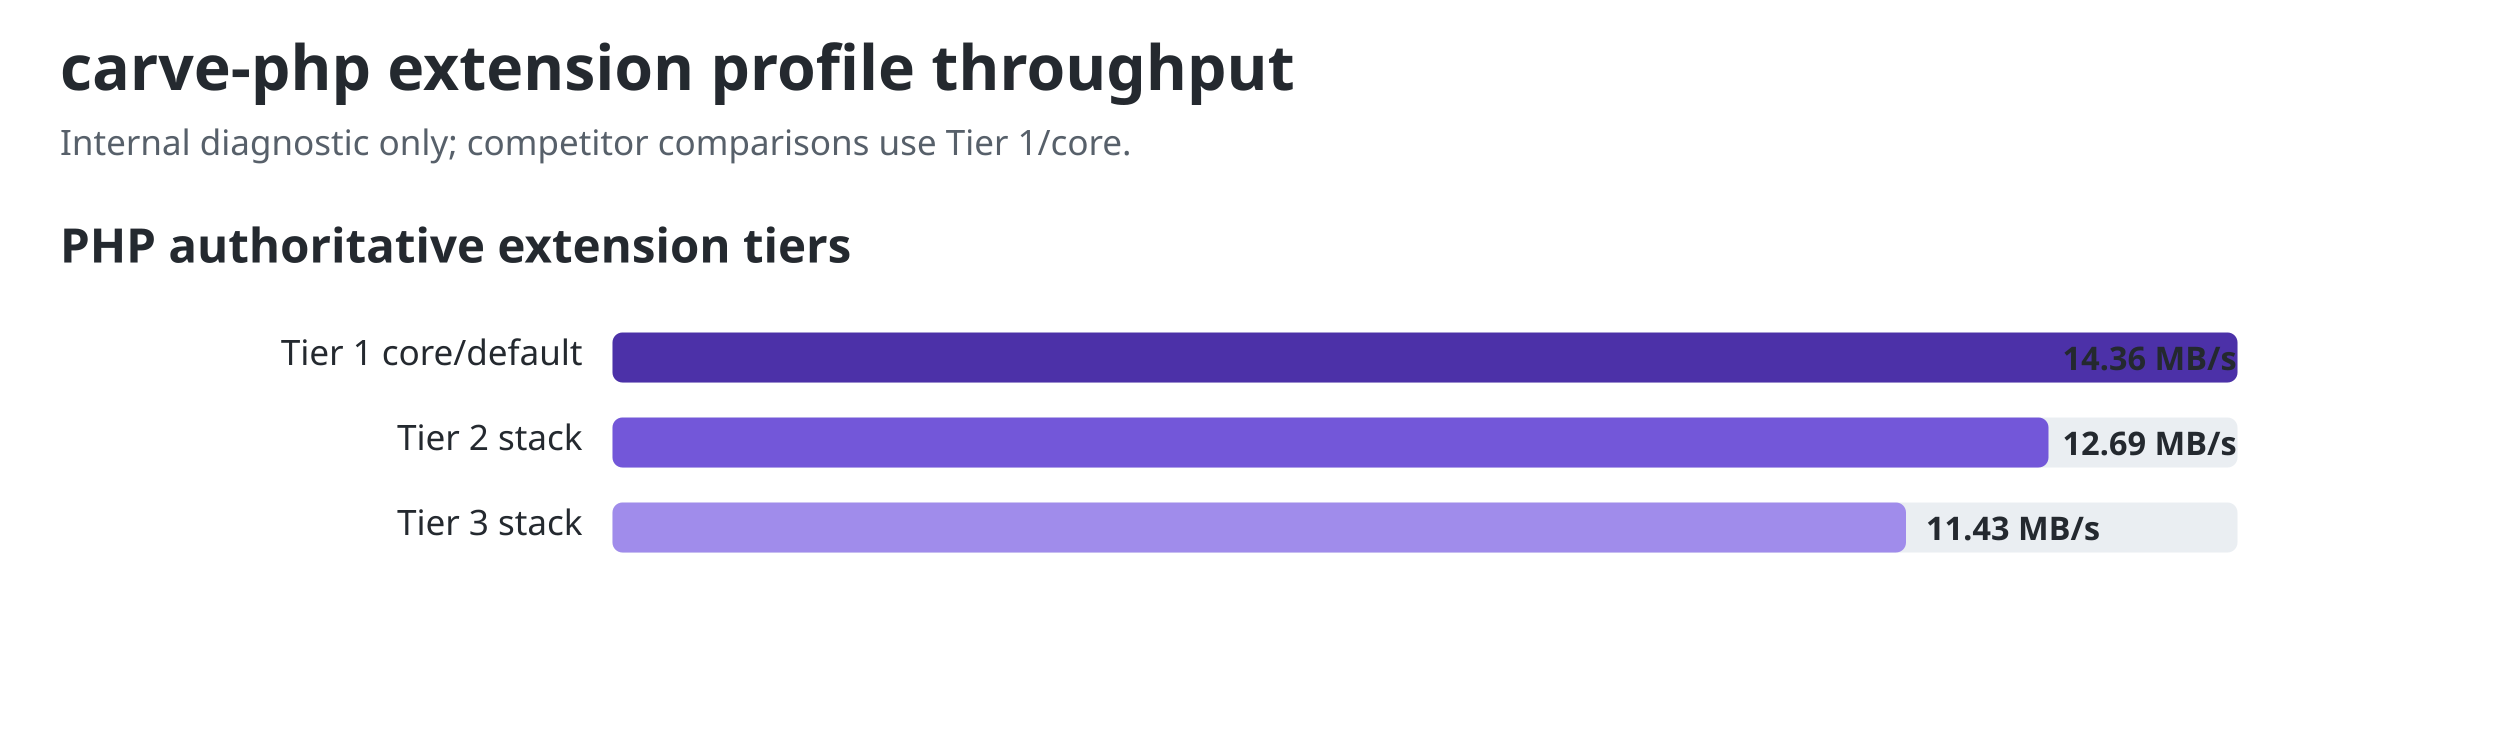
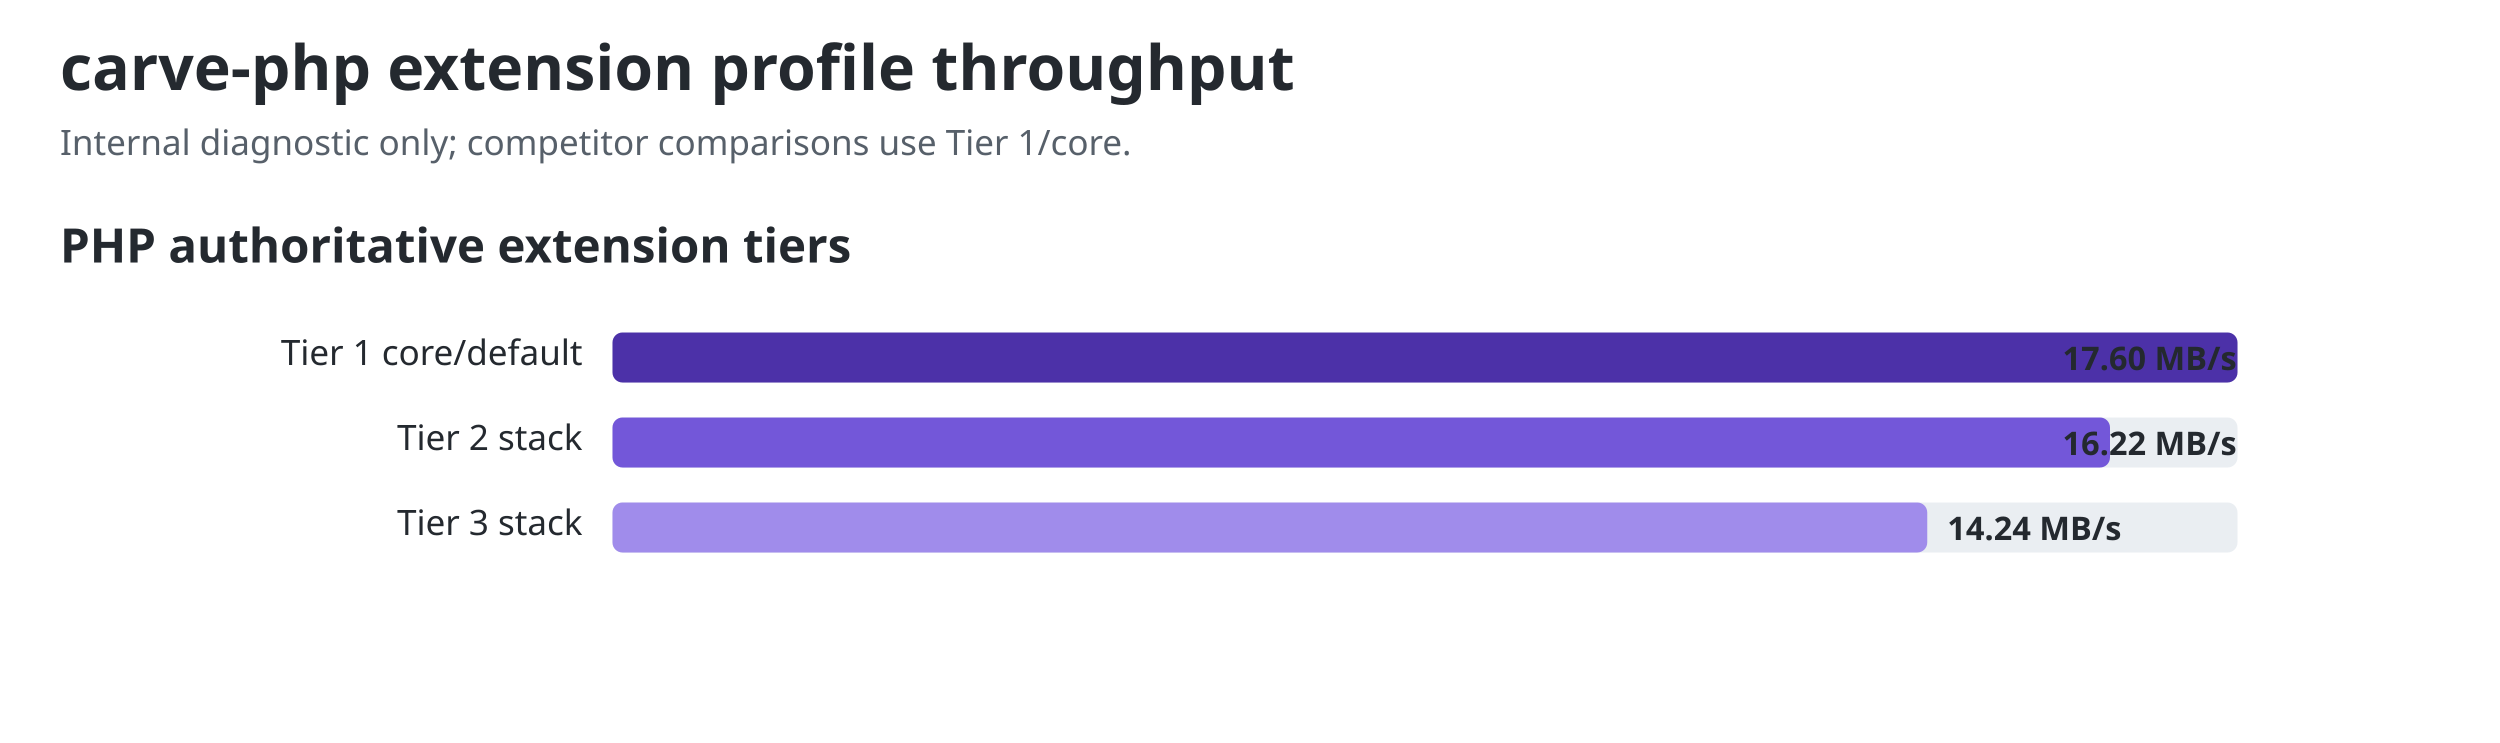
<svg xmlns="http://www.w3.org/2000/svg" width="1000" height="297" viewBox="0 0 1000 297" role="img" aria-labelledby="title desc">
  <style>text{font-family:ui-sans-serif,system-ui,sans-serif;fill:#24292f}.title{font-size:25px;font-weight:700}.sub{font-size:14px;fill:#57606a}.group{font-size:19px;font-weight:650}.label{font-size:14px}.value{font-size:13px;font-weight:650;fill:#24292f}.track{fill:#eaeef2}@media(prefers-color-scheme:dark){text,.value{fill:#f0f6fc}.sub{fill:#8c959f}.track{fill:#30363d}}</style>
  <text id="chart-title" class="title" x="24" y="36">carve-php extension profile throughput</text>
  <text class="sub" x="24" y="62">Internal diagnostic only; competitor comparisons use Tier 1/core.</text>
  <text class="group" x="24" y="105">PHP authoritative extension tiers</text>
  <text class="label" x="233" y="146" text-anchor="end">Tier 1 core/default</text>
  <rect class="track" x="245" y="133" width="650" height="20" rx="4" />
  <rect x="245" y="133" width="650.0" height="20" rx="4" fill="#4c31a8" />
-   <text class="value" x="825" y="148">14.36 MB/s</text>
+   <text class="value" x="825" y="148">17.60 MB/s</text>
  <text class="label" x="233" y="180" text-anchor="end">Tier 2 stack</text>
  <rect class="track" x="245" y="167" width="650" height="20" rx="4" />
-   <rect x="245" y="167" width="574.4" height="20" rx="4" fill="#7357d9" />
-   <text class="value" x="825" y="182">12.69 MB/s</text>
+   <rect x="245" y="167" width="599.0" height="20" rx="4" fill="#7357d9" />
+   <text class="value" x="825" y="182">16.22 MB/s</text>
  <text class="label" x="233" y="214" text-anchor="end">Tier 3 stack</text>
  <rect class="track" x="245" y="201" width="650" height="20" rx="4" />
-   <rect x="245" y="201" width="517.4" height="20" rx="4" fill="#a08ceb" />
-   <text class="value" x="770.375" y="216">11.43 MB/s</text>
+   <rect x="245" y="201" width="525.9" height="20" rx="4" fill="#a08ceb" />
+   <text class="value" x="778.909" y="216">14.24 MB/s</text>
</svg>
